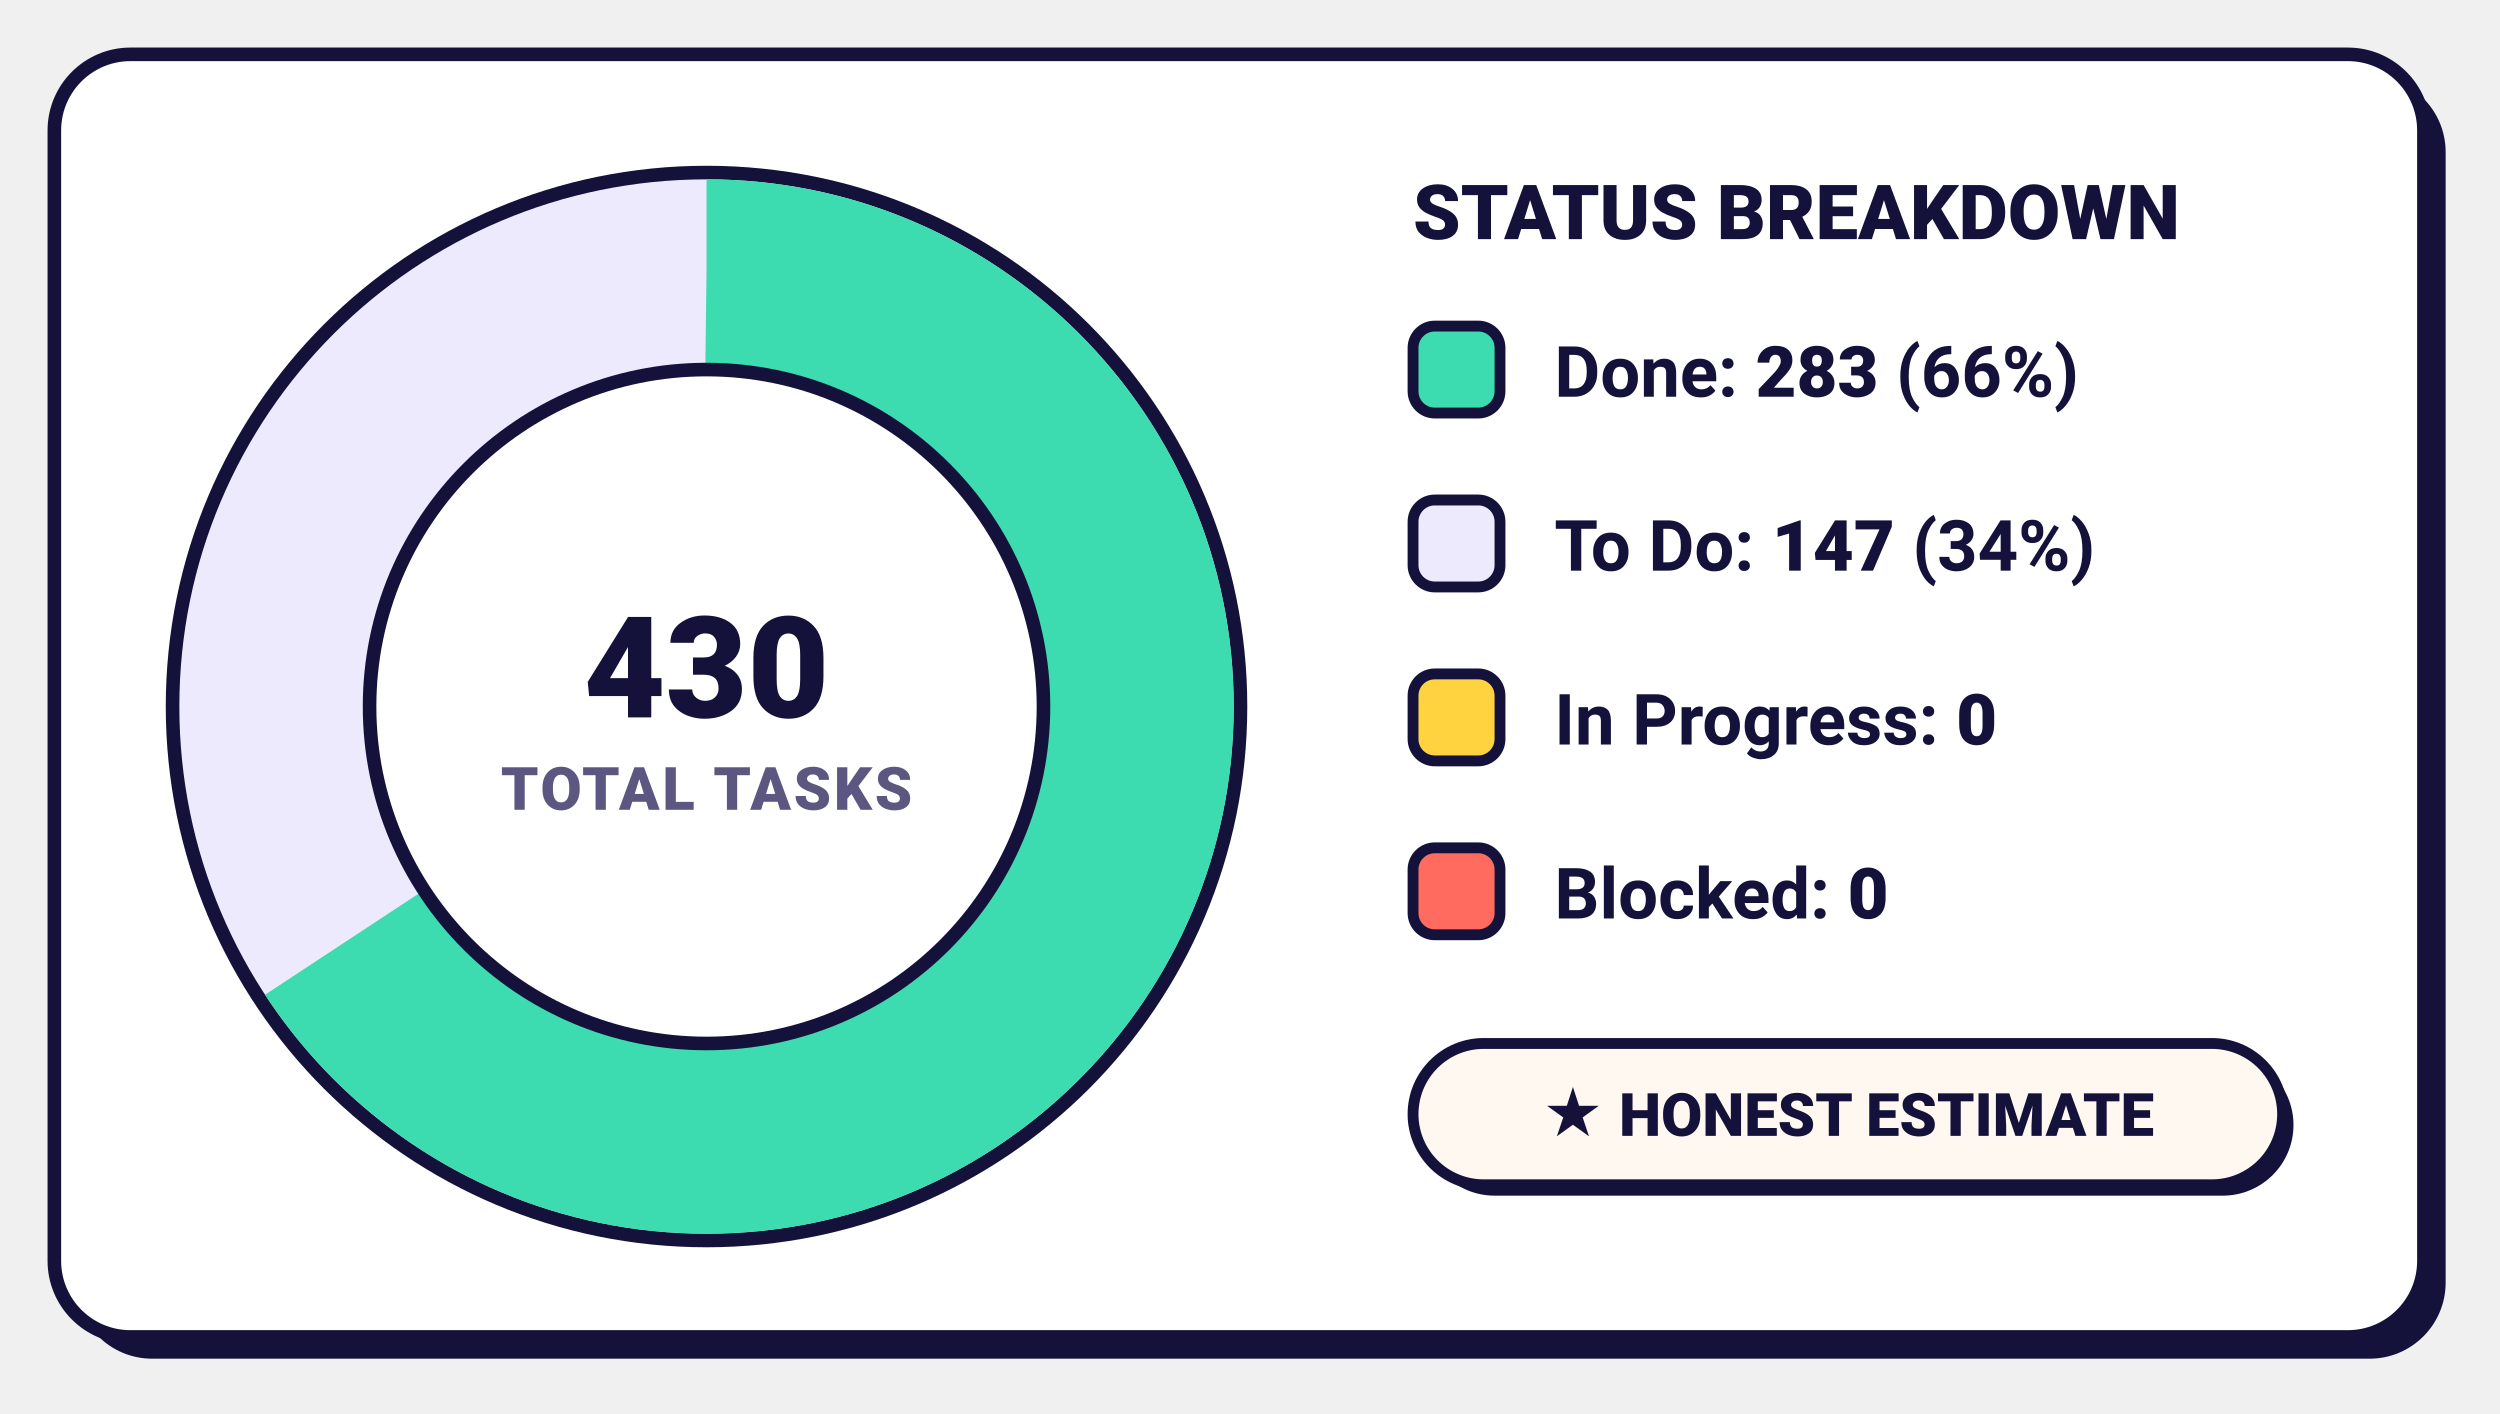
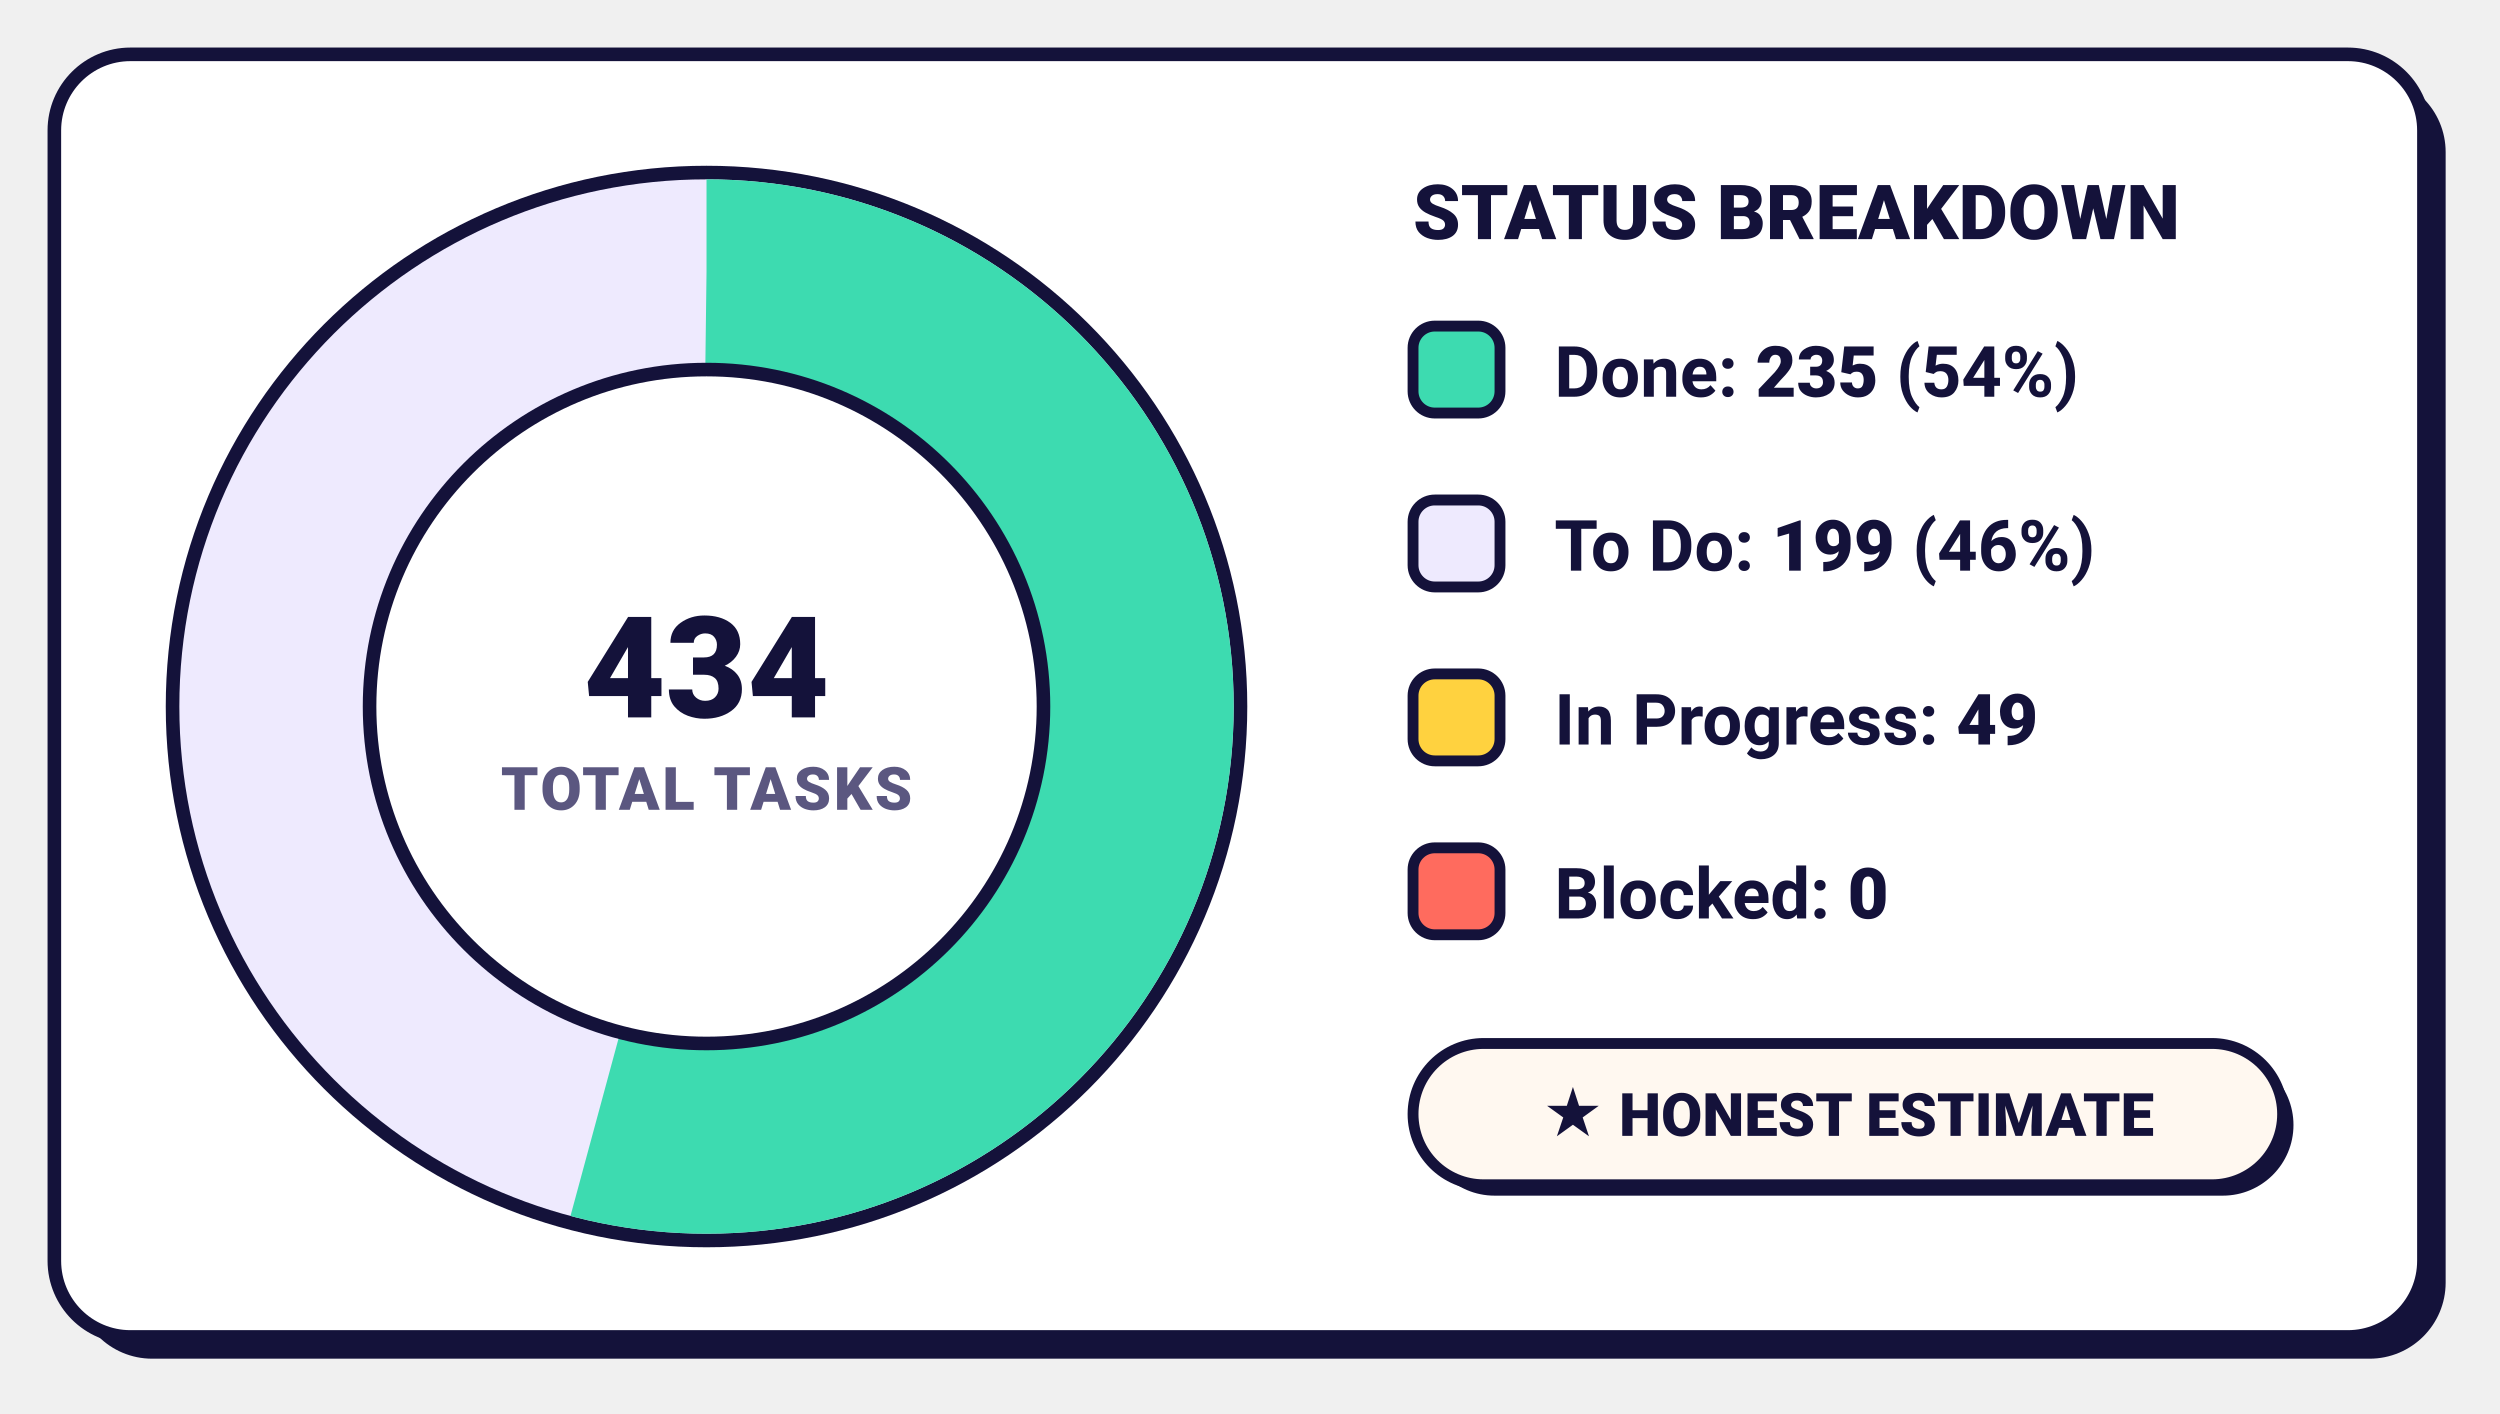
<svg xmlns="http://www.w3.org/2000/svg" width="460" height="260" viewBox="0 0 460 260">
  <style>
    .val { font-family: system-ui, -apple-system, 'Segoe UI', Roboto, Helvetica, Arial, sans-serif; font-size: 26px; font-weight: 900; fill: #14123A; }
    .lbl { font-family: system-ui, -apple-system, 'Segoe UI', Roboto, Helvetica, Arial, sans-serif; font-size: 11px; font-weight: 800; fill: #5B5780; letter-spacing: 0.5px; }
    .leg { font-family: system-ui, -apple-system, 'Segoe UI', Roboto, Helvetica, Arial, sans-serif; font-size: 13px; font-weight: 700; fill: #14123A; }
    .card-title { font-family: system-ui, -apple-system, 'Segoe UI', Roboto, Helvetica, Arial, sans-serif; font-size: 14px; font-weight: 800; fill: #14123A; }
  </style>
  <rect x="14" y="14" width="436" height="236" rx="14" fill="#14123A" />
  <rect x="10" y="10" width="436" height="236" rx="14" fill="#FFFFFF" stroke="#14123A" stroke-width="2.5" />
  <circle cx="130" cy="130" r="80" fill="none" stroke="#14123A" stroke-width="39" />
  <circle cx="130" cy="130" r="80" fill="none" stroke="#EEEAFE" stroke-width="34" />
-   <circle cx="130" cy="130" r="80" fill="none" stroke="#3DDBB0" stroke-width="34" stroke-dasharray="330.82 502.65" transform="rotate(-90 130 130)" />
+   <circle cx="130" cy="130" r="80" fill="none" stroke="#3DDBB0" stroke-width="34" stroke-dasharray="272.17 502.65" transform="rotate(-90 130 130)" />
  <circle cx="130" cy="130" r="62" fill="#FFFFFF" stroke="#14123A" stroke-width="2.5" />
-   <text x="130" y="132" class="val" text-anchor="middle">430</text>
+   <text x="130" y="132" class="val" text-anchor="middle">434</text>
  <text x="130" y="149" class="lbl" text-anchor="middle">TOTAL TASKS</text>
  <text x="260" y="44" class="card-title">STATUS BREAKDOWN</text>
  <rect x="260" y="60" width="16" height="16" rx="4" fill="#3DDBB0" stroke="#14123A" stroke-width="2" />
-   <text x="286" y="73" class="leg">Done: <tspan font-weight="800">283</tspan> (66%)</text>
+   <text x="286" y="73" class="leg">Done: <tspan font-weight="800">235</tspan> (54%)</text>
  <rect x="260" y="92" width="16" height="16" rx="4" fill="#EEEAFE" stroke="#14123A" stroke-width="2" />
-   <text x="286" y="105" class="leg">To Do: <tspan font-weight="800">147</tspan> (34%)</text>
+   <text x="286" y="105" class="leg">To Do: <tspan font-weight="800">199</tspan> (46%)</text>
  <rect x="260" y="124" width="16" height="16" rx="4" fill="#FFD23F" stroke="#14123A" stroke-width="2" />
-   <text x="286" y="137" class="leg">In Progress: <tspan font-weight="800">0</tspan>
+   <text x="286" y="137" class="leg">In Progress: <tspan font-weight="800">49</tspan>
  </text>
  <rect x="260" y="156" width="16" height="16" rx="4" fill="#FF6B5E" stroke="#14123A" stroke-width="2" />
  <text x="286" y="169" class="leg">Blocked: <tspan font-weight="800">0</tspan>
  </text>
  <rect x="262" y="194" width="160" height="26" rx="13" fill="#14123A" />
  <rect x="260" y="192" width="160" height="26" rx="13" fill="#FFF8F0" stroke="#14123A" stroke-width="2" />
  <text x="340" y="209" font-family="system-ui, -apple-system, 'Segoe UI', Roboto, Helvetica, Arial, sans-serif" font-size="11px" font-weight="800" fill="#14123A" text-anchor="middle">★ HONEST ESTIMATE</text>
</svg>
